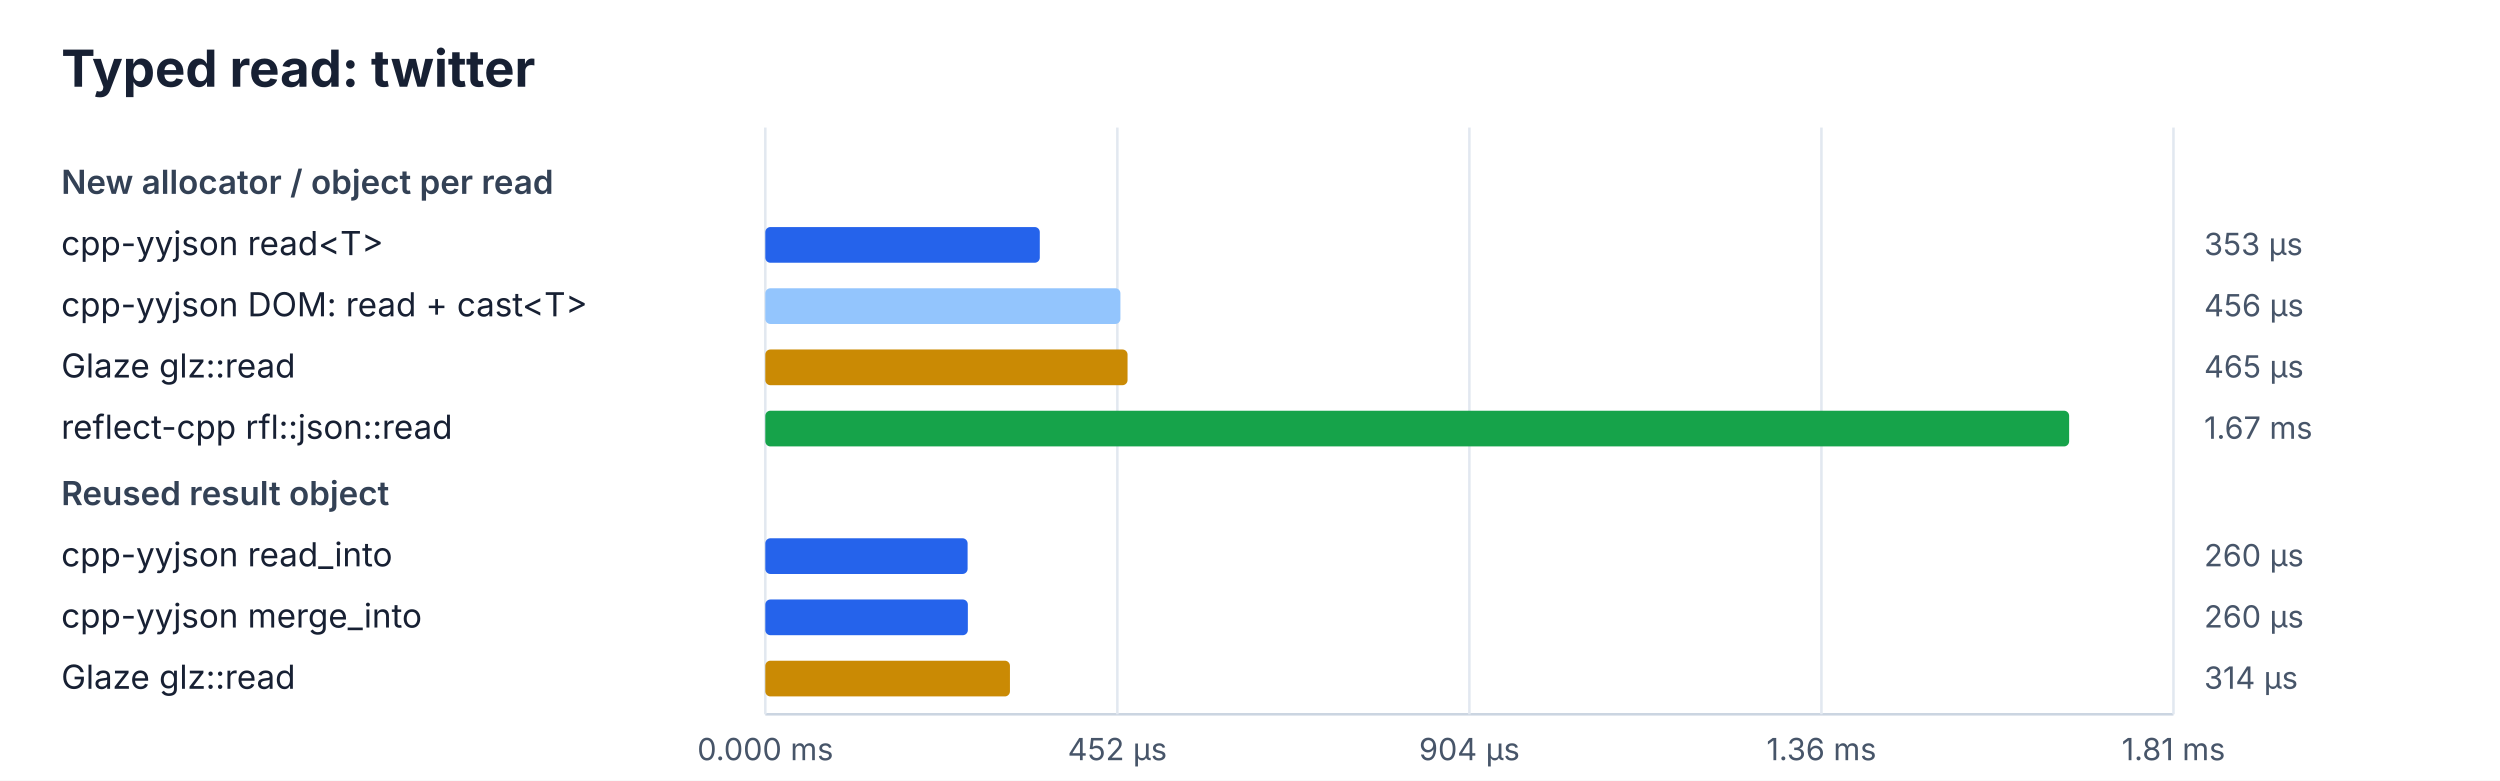
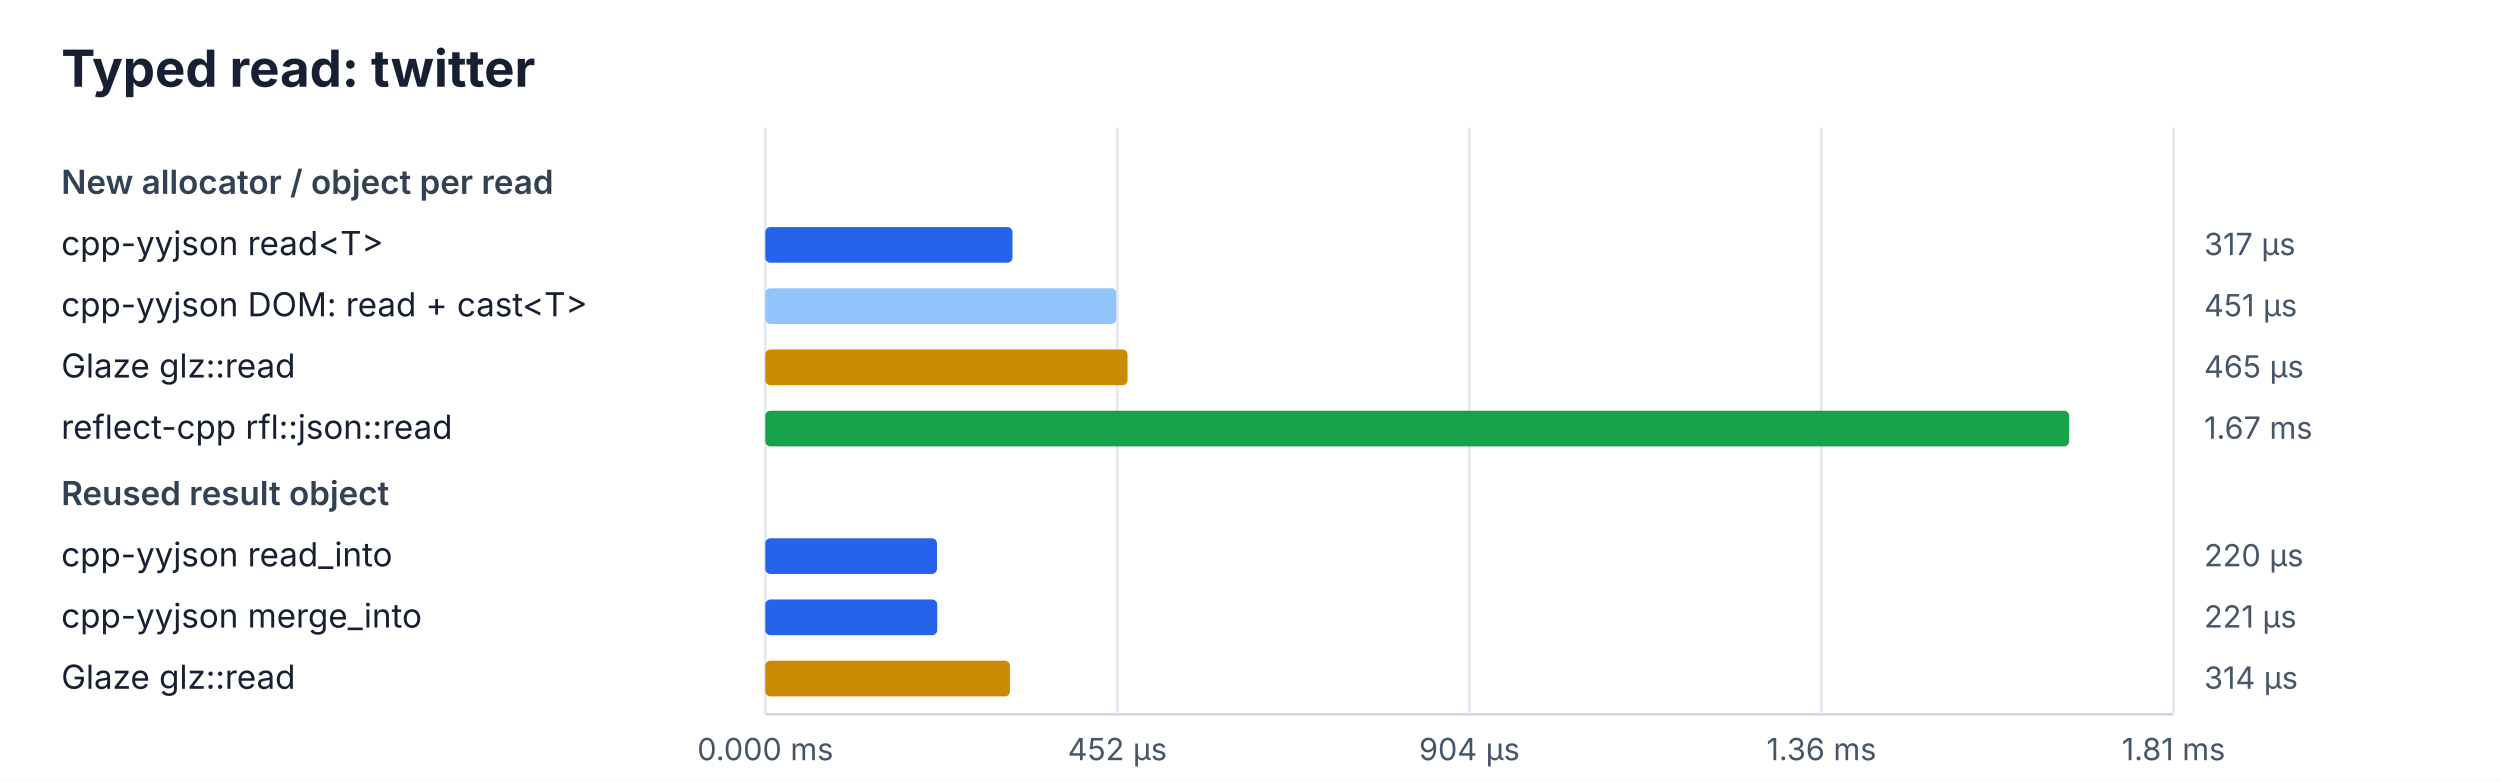
<svg xmlns="http://www.w3.org/2000/svg" width="980" height="306" viewBox="0 0 980 306">
  <rect width="100%" height="100%" fill="#ffffff" />
  <style>text{font-family:ui-sans-serif,system-ui,-apple-system,BlinkMacSystemFont,"Segoe UI",sans-serif;fill:#172033}.title{font-size:20px;font-weight:700}.heading{font-size:13px;font-weight:600;fill:#334155}.label{font-size:13px}.value{font-size:12px;fill:#475569}.axis{stroke:#cbd5e1;stroke-width:1}.grid{stroke:#e2e8f0;stroke-width:1}</style>
  <text x="24" y="34" class="title">Typed read: twitter</text>
  <line x1="300" y1="280" x2="852" y2="280" class="axis" />
  <line x1="300.0" y1="50" x2="300.0" y2="280" class="grid" />
  <text x="300.0" y="298" class="value" text-anchor="middle">0.000 ms</text>
  <line x1="438.0" y1="50" x2="438.0" y2="280" class="grid" />
  <text x="438.0" y="298" class="value" text-anchor="middle">452 µs</text>
  <line x1="576.0" y1="50" x2="576.0" y2="280" class="grid" />
  <text x="576.0" y="298" class="value" text-anchor="middle">904 µs</text>
  <line x1="714.0" y1="50" x2="714.0" y2="280" class="grid" />
  <text x="714.0" y="298" class="value" text-anchor="middle">1.36 ms</text>
  <line x1="852.0" y1="50" x2="852.0" y2="280" class="grid" />
  <text x="852.0" y="298" class="value" text-anchor="middle">1.81 ms</text>
  <text x="24" y="76" class="heading">New allocator / object per read</text>
  <text x="24" y="100" class="label">cpp-yyjson read&lt;T&gt;</text>
-   <rect x="300" y="89" width="107.6" height="14" rx="2" fill="#2563eb" />
-   <text x="864" y="100" class="value">353 µs</text>
+   <rect x="300" y="89" width="96.9" height="14" rx="2" fill="#2563eb" />
+   <text x="864" y="100" class="value">317 µs</text>
  <text x="24" y="124" class="label">cpp-yyjson DOM: read + cast&lt;T&gt;</text>
-   <rect x="300" y="113" width="139.2" height="14" rx="2" fill="#93c5fd" />
-   <text x="864" y="124" class="value">456 µs</text>
+   <rect x="300" y="113" width="137.6" height="14" rx="2" fill="#93c5fd" />
+   <text x="864" y="124" class="value">451 µs</text>
  <text x="24" y="148" class="label">Glaze glz::read</text>
  <rect x="300" y="137" width="142.0" height="14" rx="2" fill="#ca8a04" />
  <text x="864" y="148" class="value">465 µs</text>
  <text x="24" y="172" class="label">reflect-cpp rfl::json::read</text>
  <rect x="300" y="161" width="511.1" height="14" rx="2" fill="#16a34a" />
  <text x="864" y="172" class="value">1.67 ms</text>
  <text x="24" y="198" class="heading">Reused result object</text>
  <text x="24" y="222" class="label">cpp-yyjson read_into</text>
-   <rect x="300" y="211" width="79.3" height="14" rx="2" fill="#2563eb" />
-   <text x="864" y="222" class="value">260 µs</text>
+   <rect x="300" y="211" width="67.3" height="14" rx="2" fill="#2563eb" />
+   <text x="864" y="222" class="value">220 µs</text>
  <text x="24" y="246" class="label">cpp-yyjson merge_into</text>
-   <rect x="300" y="235" width="79.4" height="14" rx="2" fill="#2563eb" />
-   <text x="864" y="246" class="value">260 µs</text>
+   <rect x="300" y="235" width="67.4" height="14" rx="2" fill="#2563eb" />
+   <text x="864" y="246" class="value">221 µs</text>
  <text x="24" y="270" class="label">Glaze glz::read</text>
  <rect x="300" y="259" width="95.9" height="14" rx="2" fill="#ca8a04" />
  <text x="864" y="270" class="value">314 µs</text>
</svg>
